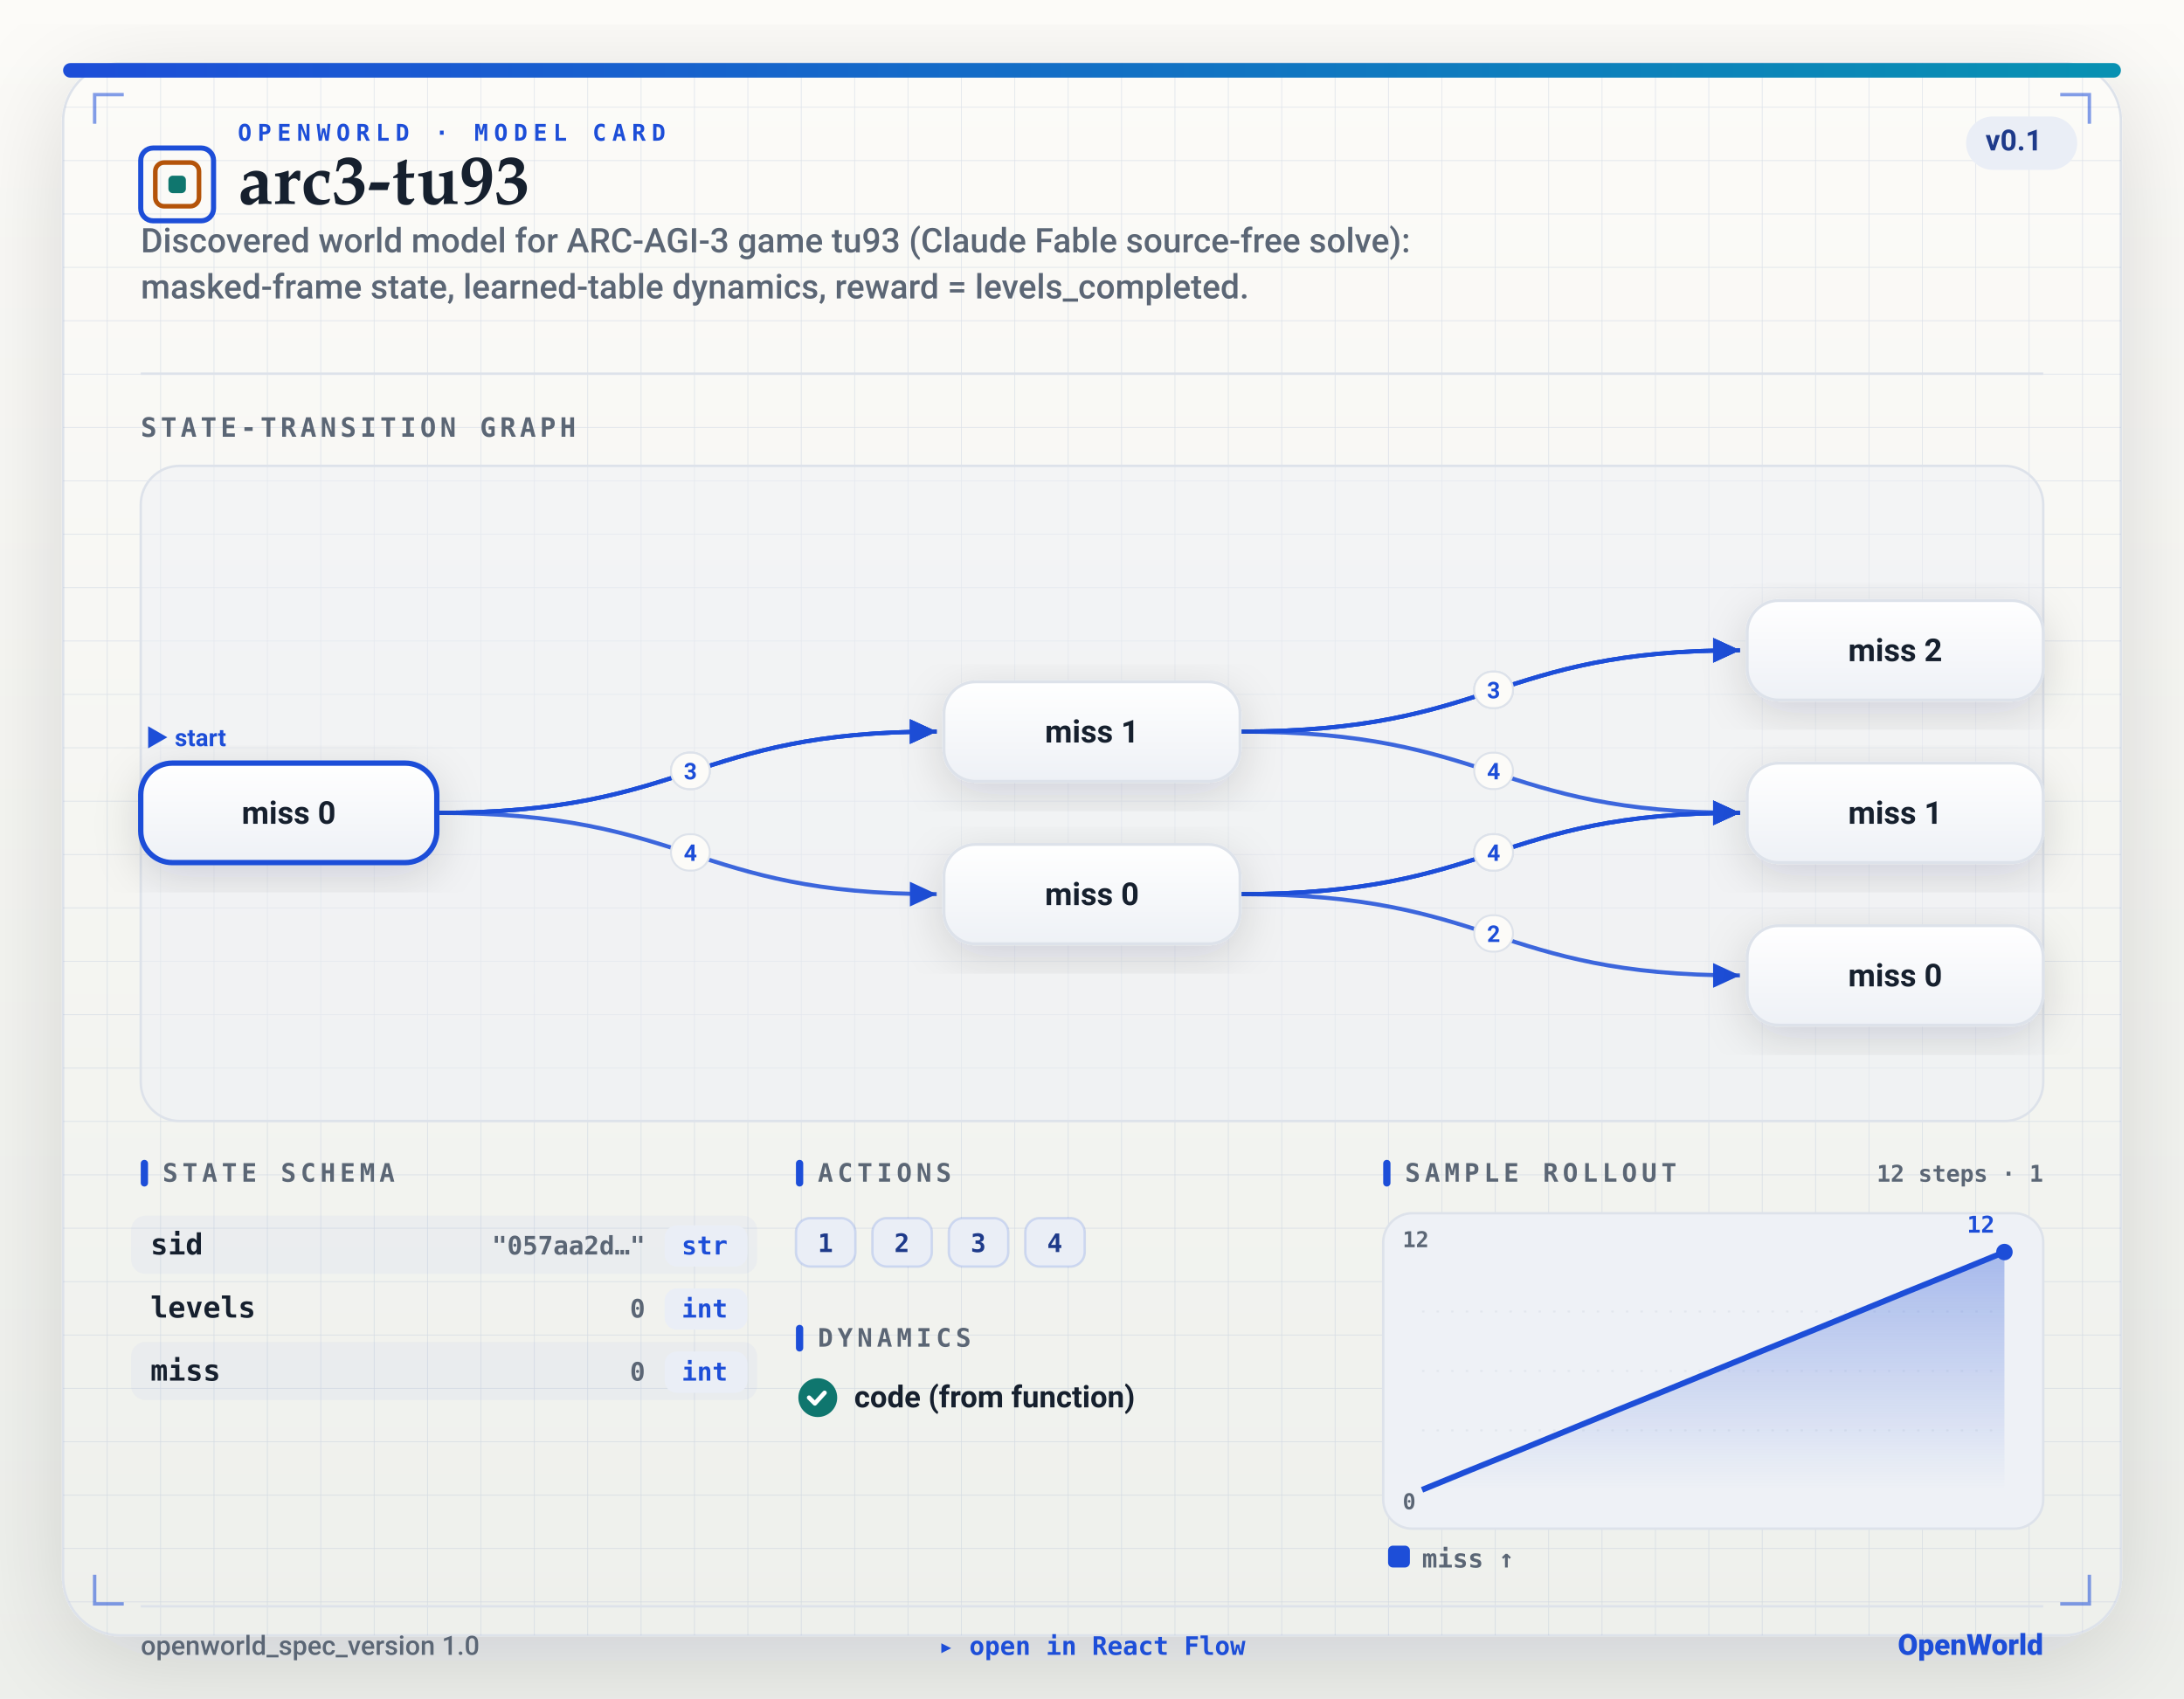
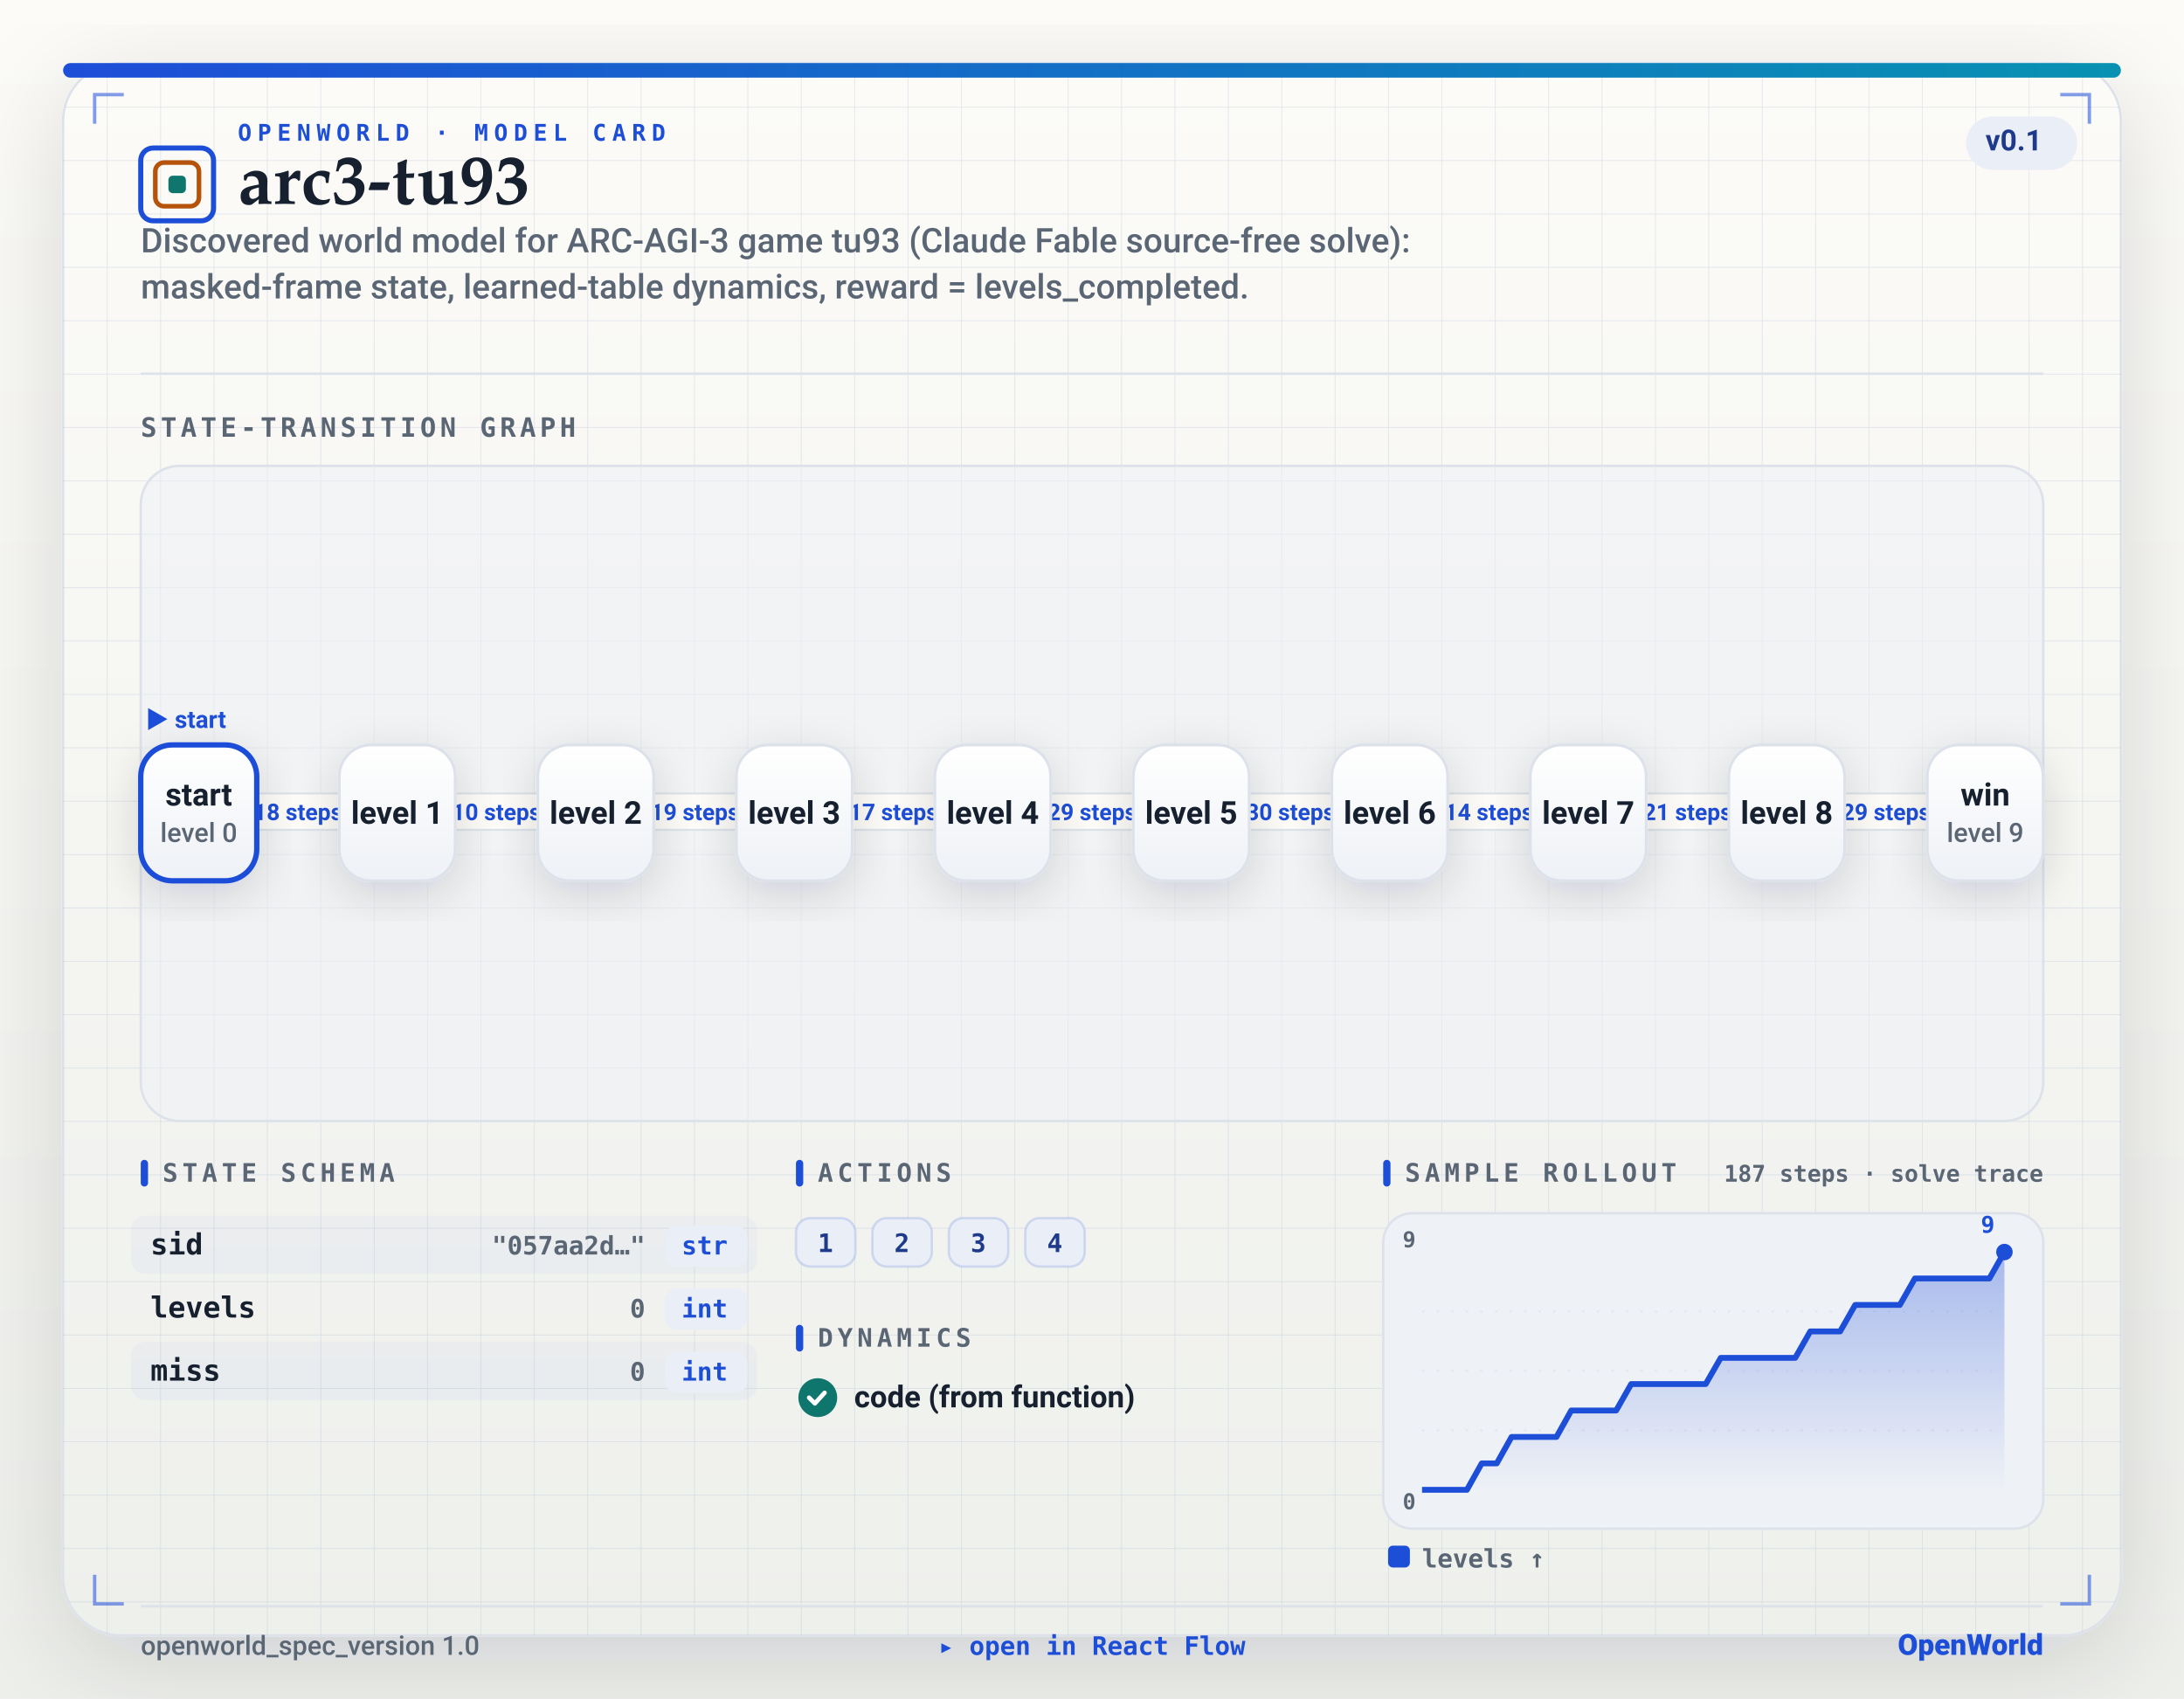
<svg xmlns="http://www.w3.org/2000/svg" viewBox="0 0 900 700" width="900" height="700" font-family="-apple-system,BlinkMacSystemFont,Segoe UI,Roboto,Helvetica,Arial,sans-serif">
  <defs>
    <linearGradient id="gbg" x1="0" y1="0" x2="0" y2="1">
      <stop offset="0" stop-color="#fcfbf8" />
      <stop offset="1" stop-color="#eef0ec" />
    </linearGradient>
    <linearGradient id="gnode" x1="0" y1="0" x2="0" y2="1">
      <stop offset="0" stop-color="#ffffff" />
      <stop offset="1" stop-color="#eef1f6" />
    </linearGradient>
    <linearGradient id="gacc" x1="0" y1="0" x2="1" y2="0">
      <stop offset="0" stop-color="#1d4ed8" />
      <stop offset="1" stop-color="#0891b2" />
    </linearGradient>
    <linearGradient id="garea" x1="0" y1="0" x2="0" y2="1">
      <stop offset="0" stop-color="#1d4ed8" stop-opacity="0.34" />
      <stop offset="1" stop-color="#1d4ed8" stop-opacity="0" />
    </linearGradient>
    <filter id="sh" x="-30%" y="-30%" width="160%" height="160%">
      <feDropShadow dx="0" dy="5" stdDeviation="9" flood-color="#16202e" flood-opacity="0.14" />
    </filter>
    <filter id="shsoft" x="-40%" y="-40%" width="180%" height="180%">
      <feDropShadow dx="0" dy="10" stdDeviation="22" flood-color="#16202e" flood-opacity="0.14" />
    </filter>
    <marker id="arr" markerWidth="9" markerHeight="9" refX="6.5" refY="3" orient="auto">
      <path d="M0,0 L6.5,3 L0,6 Z" fill="#1d4ed8" />
    </marker>
    <marker id="arrUp" markerWidth="9" markerHeight="9" refX="3" refY="6.2" orient="auto">
      <path d="M0,6.2 L3,0 L6,6.2 Z" fill="#0f766e" />
    </marker>
    <pattern id="grid" width="24" height="24" patternUnits="userSpaceOnUse">
      <path d="M24 0 H0 V24" fill="none" stroke="#8aa0c2" stroke-width="0.6" opacity="0.35" />
    </pattern>
    <pattern id="gridFine" width="22" height="22" patternUnits="userSpaceOnUse">
      <path d="M22 0 H0 V22" fill="none" stroke="#8aa0c2" stroke-width="0.5" opacity="0.28" />
    </pattern>
    <filter id="glow" x="-60%" y="-60%" width="220%" height="220%">
      <feGaussianBlur stdDeviation="2.4" result="b" />
      <feMerge>
        <feMergeNode in="b" />
        <feMergeNode in="SourceGraphic" />
      </feMerge>
    </filter>
  </defs>
  <rect x="0" y="0" width="900" height="700" fill="url(#gbg)" />
  <g filter="url(#shsoft)">
    <rect x="26" y="26" width="848" height="648" rx="24" fill="url(#gbg)" stroke="#dde2ea" stroke-width="1" />
  </g>
  <clipPath id="pc">
    <rect x="26" y="26" width="848" height="648" rx="24" />
  </clipPath>
  <rect x="26" y="26" width="848" height="648" fill="url(#gridFine)" clip-path="url(#pc)" />
  <rect x="26" y="26" width="848" height="6" rx="3" fill="url(#gacc)" />
  <path d="M 39 51 L 39 39 L 51 39" fill="none" stroke="#1d4ed8" stroke-width="1.4" opacity="0.55" />
  <path d="M 861 51 L 861 39 L 849 39" fill="none" stroke="#1d4ed8" stroke-width="1.4" opacity="0.55" />
  <path d="M 39 649 L 39 661 L 51 661" fill="none" stroke="#1d4ed8" stroke-width="1.4" opacity="0.55" />
  <path d="M 861 649 L 861 661 L 849 661" fill="none" stroke="#1d4ed8" stroke-width="1.4" opacity="0.55" />
  <g transform="translate(73.0,76.0)">
    <rect x="-15.0" y="-15.0" width="30.0" height="30.0" rx="5.1" fill="none" stroke="#1d4ed8" stroke-width="2.1" />
    <rect x="-9.0" y="-9.0" width="18.0" height="18.0" rx="3.6" fill="none" stroke="#b45309" stroke-width="1.9" />
    <rect x="-3.6" y="-3.6" width="7.2" height="7.2" rx="1.8" fill="#0f766e" />
  </g>
  <text x="98.0" y="58.0" font-size="9.5" font-weight="700" fill="#1d4ed8" letter-spacing="2.4" font-family="ui-monospace,SFMono-Regular,Menlo,Consolas,monospace">OPENWORLD · MODEL CARD</text>
  <text x="98.0" y="84.0" font-size="29" font-weight="700" fill="#16202e" font-family="'Iowan Old Style','Palatino Linotype',Palatino,Georgia,serif">arc3-tu93</text>
  <text x="58.0" y="104.0" font-size="14" font-weight="500" fill="#5b6675">Discovered world model for ARC-AGI-3 game tu93 (Claude Fable source-free solve):</text>
  <text x="58.0" y="123.0" font-size="14" font-weight="500" fill="#5b6675">masked-frame state, learned-table dynamics, reward = levels_completed.</text>
  <rect x="810.2" y="48.0" width="45.8" height="22" rx="11.0" fill="#eaeef6" />
  <text x="818.2" y="62.0" font-size="12" font-weight="600" fill="#1e3a8a">v0.1</text>
  <line x1="58" y1="154.0" x2="842" y2="154.0" stroke="#dde2ea" stroke-width="1" />
  <rect x="58" y="192.0" width="784" height="270.0" rx="16" fill="#eef1f6" fill-opacity="0.5" stroke="#dde2ea" stroke-width="1" />
  <text x="58.0" y="180.0" font-size="11" font-weight="700" fill="#5b6675" letter-spacing="1.6" font-family="ui-monospace,SFMono-Regular,Menlo,Consolas,monospace">STATE-TRANSITION GRAPH</text>
-   <path d="M 180.0 335.0 C 284.5 335.0, 284.5 301.5, 386.0 301.5" fill="none" stroke="#1d4ed8" stroke-width="1.7" stroke-opacity="0.85" marker-end="url(#arr)" />
-   <rect x="276.5" y="310.2" width="16.0" height="15" rx="7.5" fill="#fcfbf8" stroke="#dde2ea" stroke-width="0.8" />
-   <text x="284.5" y="321.2" font-size="9.5" font-weight="600" fill="#1d4ed8" text-anchor="middle">1</text>
-   <path d="M 180.0 335.0 C 284.5 335.0, 284.5 301.5, 386.0 301.5" fill="none" stroke="#1d4ed8" stroke-width="1.7" stroke-opacity="0.85" marker-end="url(#arr)" />
-   <rect x="276.5" y="310.2" width="16.0" height="15" rx="7.5" fill="#fcfbf8" stroke="#dde2ea" stroke-width="0.8" />
-   <text x="284.5" y="321.2" font-size="9.5" font-weight="600" fill="#1d4ed8" text-anchor="middle">2</text>
-   <path d="M 180.0 335.0 C 284.5 335.0, 284.5 301.5, 386.0 301.5" fill="none" stroke="#1d4ed8" stroke-width="1.7" stroke-opacity="0.85" marker-end="url(#arr)" />
-   <rect x="276.5" y="310.2" width="16.0" height="15" rx="7.5" fill="#fcfbf8" stroke="#dde2ea" stroke-width="0.8" />
-   <text x="284.5" y="321.2" font-size="9.5" font-weight="600" fill="#1d4ed8" text-anchor="middle">3</text>
-   <path d="M 180.0 335.0 C 284.5 335.0, 284.5 368.5, 386.0 368.5" fill="none" stroke="#1d4ed8" stroke-width="1.7" stroke-opacity="0.85" marker-end="url(#arr)" />
-   <rect x="276.5" y="343.8" width="16.0" height="15" rx="7.5" fill="#fcfbf8" stroke="#dde2ea" stroke-width="0.8" />
-   <text x="284.5" y="354.8" font-size="9.5" font-weight="600" fill="#1d4ed8" text-anchor="middle">4</text>
-   <path d="M 511.0 301.5 C 615.5 301.5, 615.5 268.0, 717.0 268.0" fill="none" stroke="#1d4ed8" stroke-width="1.7" stroke-opacity="0.85" marker-end="url(#arr)" />
-   <rect x="607.5" y="276.8" width="16.0" height="15" rx="7.5" fill="#fcfbf8" stroke="#dde2ea" stroke-width="0.8" />
-   <text x="615.5" y="287.8" font-size="9.5" font-weight="600" fill="#1d4ed8" text-anchor="middle">1</text>
-   <path d="M 511.0 301.5 C 615.5 301.5, 615.5 268.0, 717.0 268.0" fill="none" stroke="#1d4ed8" stroke-width="1.7" stroke-opacity="0.85" marker-end="url(#arr)" />
-   <rect x="607.5" y="276.8" width="16.0" height="15" rx="7.5" fill="#fcfbf8" stroke="#dde2ea" stroke-width="0.8" />
-   <text x="615.5" y="287.8" font-size="9.5" font-weight="600" fill="#1d4ed8" text-anchor="middle">2</text>
-   <path d="M 511.0 301.5 C 615.5 301.5, 615.5 268.0, 717.0 268.0" fill="none" stroke="#1d4ed8" stroke-width="1.7" stroke-opacity="0.85" marker-end="url(#arr)" />
-   <rect x="607.5" y="276.8" width="16.0" height="15" rx="7.5" fill="#fcfbf8" stroke="#dde2ea" stroke-width="0.8" />
-   <text x="615.5" y="287.8" font-size="9.5" font-weight="600" fill="#1d4ed8" text-anchor="middle">3</text>
-   <path d="M 511.0 301.5 C 615.5 301.5, 615.5 335.0, 717.0 335.0" fill="none" stroke="#1d4ed8" stroke-width="1.7" stroke-opacity="0.85" marker-end="url(#arr)" />
-   <rect x="607.5" y="310.2" width="16.0" height="15" rx="7.5" fill="#fcfbf8" stroke="#dde2ea" stroke-width="0.8" />
-   <text x="615.5" y="321.2" font-size="9.5" font-weight="600" fill="#1d4ed8" text-anchor="middle">4</text>
-   <path d="M 511.0 368.5 C 615.5 368.5, 615.5 335.0, 717.0 335.0" fill="none" stroke="#1d4ed8" stroke-width="1.7" stroke-opacity="0.85" marker-end="url(#arr)" />
-   <rect x="607.5" y="343.8" width="16.0" height="15" rx="7.5" fill="#fcfbf8" stroke="#dde2ea" stroke-width="0.8" />
-   <text x="615.5" y="354.8" font-size="9.5" font-weight="600" fill="#1d4ed8" text-anchor="middle">1</text>
-   <path d="M 511.0 368.5 C 615.5 368.5, 615.5 402.0, 717.0 402.0" fill="none" stroke="#1d4ed8" stroke-width="1.7" stroke-opacity="0.85" marker-end="url(#arr)" />
-   <rect x="607.5" y="377.2" width="16.0" height="15" rx="7.5" fill="#fcfbf8" stroke="#dde2ea" stroke-width="0.8" />
-   <text x="615.5" y="388.2" font-size="9.5" font-weight="600" fill="#1d4ed8" text-anchor="middle">2</text>
-   <path d="M 511.0 368.5 C 615.5 368.5, 615.5 335.0, 717.0 335.0" fill="none" stroke="#1d4ed8" stroke-width="1.7" stroke-opacity="0.85" marker-end="url(#arr)" />
-   <rect x="607.5" y="343.8" width="16.0" height="15" rx="7.5" fill="#fcfbf8" stroke="#dde2ea" stroke-width="0.8" />
-   <text x="615.5" y="354.8" font-size="9.5" font-weight="600" fill="#1d4ed8" text-anchor="middle">3</text>
-   <path d="M 511.0 368.5 C 615.5 368.5, 615.5 335.0, 717.0 335.0" fill="none" stroke="#1d4ed8" stroke-width="1.7" stroke-opacity="0.85" marker-end="url(#arr)" />
-   <rect x="607.5" y="343.8" width="16.0" height="15" rx="7.5" fill="#fcfbf8" stroke="#dde2ea" stroke-width="0.8" />
-   <text x="615.5" y="354.8" font-size="9.5" font-weight="600" fill="#1d4ed8" text-anchor="middle">4</text>
+   <path d="M 105.8 335.0 C 122.8 335.0, 122.8 335.0, 136.8 335.0" fill="none" stroke="#1d4ed8" stroke-width="1.7" stroke-opacity="0.85" marker-end="url(#arr)" />
+   <rect x="93.8" y="327.0" width="58.0" height="15" rx="7.5" fill="#fcfbf8" stroke="#dde2ea" stroke-width="0.8" />
+   <text x="122.8" y="338.0" font-size="9.5" font-weight="600" fill="#1d4ed8" text-anchor="middle">18 steps</text>
+   <path d="M 187.6 335.0 C 204.6 335.0, 204.6 335.0, 218.6 335.0" fill="none" stroke="#1d4ed8" stroke-width="1.7" stroke-opacity="0.85" marker-end="url(#arr)" />
+   <rect x="175.6" y="327.0" width="58.0" height="15" rx="7.5" fill="#fcfbf8" stroke="#dde2ea" stroke-width="0.8" />
+   <text x="204.6" y="338.0" font-size="9.5" font-weight="600" fill="#1d4ed8" text-anchor="middle">10 steps</text>
+   <path d="M 269.4 335.0 C 286.4 335.0, 286.4 335.0, 300.4 335.0" fill="none" stroke="#1d4ed8" stroke-width="1.7" stroke-opacity="0.85" marker-end="url(#arr)" />
+   <rect x="257.4" y="327.0" width="58.0" height="15" rx="7.5" fill="#fcfbf8" stroke="#dde2ea" stroke-width="0.8" />
+   <text x="286.4" y="338.0" font-size="9.5" font-weight="600" fill="#1d4ed8" text-anchor="middle">19 steps</text>
+   <path d="M 351.2 335.0 C 368.2 335.0, 368.2 335.0, 382.2 335.0" fill="none" stroke="#1d4ed8" stroke-width="1.7" stroke-opacity="0.85" marker-end="url(#arr)" />
+   <rect x="339.2" y="327.0" width="58.0" height="15" rx="7.5" fill="#fcfbf8" stroke="#dde2ea" stroke-width="0.8" />
+   <text x="368.2" y="338.0" font-size="9.5" font-weight="600" fill="#1d4ed8" text-anchor="middle">17 steps</text>
+   <path d="M 433.0 335.0 C 450.0 335.0, 450.0 335.0, 464.0 335.0" fill="none" stroke="#1d4ed8" stroke-width="1.7" stroke-opacity="0.85" marker-end="url(#arr)" />
+   <rect x="421.0" y="327.0" width="58.0" height="15" rx="7.5" fill="#fcfbf8" stroke="#dde2ea" stroke-width="0.8" />
+   <text x="450.0" y="338.0" font-size="9.5" font-weight="600" fill="#1d4ed8" text-anchor="middle">29 steps</text>
+   <path d="M 514.8 335.0 C 531.8 335.0, 531.8 335.0, 545.8 335.0" fill="none" stroke="#1d4ed8" stroke-width="1.7" stroke-opacity="0.85" marker-end="url(#arr)" />
+   <rect x="502.8" y="327.0" width="58.0" height="15" rx="7.5" fill="#fcfbf8" stroke="#dde2ea" stroke-width="0.8" />
+   <text x="531.8" y="338.0" font-size="9.5" font-weight="600" fill="#1d4ed8" text-anchor="middle">30 steps</text>
+   <path d="M 596.6 335.0 C 613.6 335.0, 613.6 335.0, 627.6 335.0" fill="none" stroke="#1d4ed8" stroke-width="1.7" stroke-opacity="0.85" marker-end="url(#arr)" />
+   <rect x="584.6" y="327.0" width="58.0" height="15" rx="7.5" fill="#fcfbf8" stroke="#dde2ea" stroke-width="0.8" />
+   <text x="613.6" y="338.0" font-size="9.5" font-weight="600" fill="#1d4ed8" text-anchor="middle">14 steps</text>
+   <path d="M 678.4 335.0 C 695.4 335.0, 695.4 335.0, 709.4 335.0" fill="none" stroke="#1d4ed8" stroke-width="1.7" stroke-opacity="0.85" marker-end="url(#arr)" />
+   <rect x="666.4" y="327.0" width="58.0" height="15" rx="7.5" fill="#fcfbf8" stroke="#dde2ea" stroke-width="0.8" />
+   <text x="695.4" y="338.0" font-size="9.5" font-weight="600" fill="#1d4ed8" text-anchor="middle">21 steps</text>
+   <path d="M 760.2 335.0 C 777.2 335.0, 777.2 335.0, 791.2 335.0" fill="none" stroke="#1d4ed8" stroke-width="1.7" stroke-opacity="0.85" marker-end="url(#arr)" />
+   <rect x="748.2" y="327.0" width="58.0" height="15" rx="7.5" fill="#fcfbf8" stroke="#dde2ea" stroke-width="0.8" />
+   <text x="777.2" y="338.0" font-size="9.5" font-weight="600" fill="#1d4ed8" text-anchor="middle">29 steps</text>
  <g filter="url(#sh)">
-     <rect x="58.0" y="314.5" width="122.0" height="41.0" rx="13" fill="url(#gnode)" stroke="#1d4ed8" stroke-width="2.2" />
+     <rect x="58.0" y="307.0" width="47.8" height="56.0" rx="13" fill="url(#gnode)" stroke="#1d4ed8" stroke-width="2.2" />
  </g>
-   <text x="60.0" y="307.5" font-size="10" font-weight="700" fill="#1d4ed8">▶ start</text>
-   <text x="119.0" y="339.5" font-size="13" font-weight="700" fill="#16202e" text-anchor="middle">miss 0</text>
+   <text x="60.0" y="300.0" font-size="10" font-weight="700" fill="#1d4ed8">▶ start</text>
+   <text x="81.9" y="332.0" font-size="13" font-weight="700" fill="#16202e" text-anchor="middle">start</text>
+   <text x="81.9" y="347.0" font-size="11" font-weight="500" fill="#5b6675" text-anchor="middle">level 0</text>
  <g filter="url(#sh)">
-     <rect x="389.0" y="281.0" width="122.0" height="41.0" rx="13" fill="url(#gnode)" stroke="#dde2ea" stroke-width="1.2" />
+     <rect x="139.8" y="307.0" width="47.8" height="56.0" rx="13" fill="url(#gnode)" stroke="#dde2ea" stroke-width="1.2" />
  </g>
-   <text x="450.0" y="306.0" font-size="13" font-weight="700" fill="#16202e" text-anchor="middle">miss 1</text>
+   <text x="163.7" y="339.5" font-size="13" font-weight="700" fill="#16202e" text-anchor="middle">level 1</text>
  <g filter="url(#sh)">
-     <rect x="389.0" y="348.0" width="122.0" height="41.0" rx="13" fill="url(#gnode)" stroke="#dde2ea" stroke-width="1.2" />
+     <rect x="221.6" y="307.0" width="47.8" height="56.0" rx="13" fill="url(#gnode)" stroke="#dde2ea" stroke-width="1.2" />
  </g>
-   <text x="450.0" y="373.0" font-size="13" font-weight="700" fill="#16202e" text-anchor="middle">miss 0</text>
+   <text x="245.5" y="339.5" font-size="13" font-weight="700" fill="#16202e" text-anchor="middle">level 2</text>
  <g filter="url(#sh)">
-     <rect x="720.0" y="247.5" width="122.0" height="41.0" rx="13" fill="url(#gnode)" stroke="#dde2ea" stroke-width="1.2" />
+     <rect x="303.4" y="307.0" width="47.8" height="56.0" rx="13" fill="url(#gnode)" stroke="#dde2ea" stroke-width="1.2" />
  </g>
-   <text x="781.0" y="272.5" font-size="13" font-weight="700" fill="#16202e" text-anchor="middle">miss 2</text>
+   <text x="327.3" y="339.5" font-size="13" font-weight="700" fill="#16202e" text-anchor="middle">level 3</text>
  <g filter="url(#sh)">
-     <rect x="720.0" y="314.5" width="122.0" height="41.0" rx="13" fill="url(#gnode)" stroke="#dde2ea" stroke-width="1.2" />
+     <rect x="385.2" y="307.0" width="47.8" height="56.0" rx="13" fill="url(#gnode)" stroke="#dde2ea" stroke-width="1.2" />
  </g>
-   <text x="781.0" y="339.5" font-size="13" font-weight="700" fill="#16202e" text-anchor="middle">miss 1</text>
+   <text x="409.1" y="339.5" font-size="13" font-weight="700" fill="#16202e" text-anchor="middle">level 4</text>
  <g filter="url(#sh)">
-     <rect x="720.0" y="381.5" width="122.0" height="41.0" rx="13" fill="url(#gnode)" stroke="#dde2ea" stroke-width="1.2" />
+     <rect x="467.0" y="307.0" width="47.8" height="56.0" rx="13" fill="url(#gnode)" stroke="#dde2ea" stroke-width="1.2" />
  </g>
-   <text x="781.0" y="406.5" font-size="13" font-weight="700" fill="#16202e" text-anchor="middle">miss 0</text>
+   <text x="490.9" y="339.5" font-size="13" font-weight="700" fill="#16202e" text-anchor="middle">level 5</text>
+   <g filter="url(#sh)">
+     <rect x="548.8" y="307.0" width="47.8" height="56.0" rx="13" fill="url(#gnode)" stroke="#dde2ea" stroke-width="1.2" />
+   </g>
+   <text x="572.7" y="339.5" font-size="13" font-weight="700" fill="#16202e" text-anchor="middle">level 6</text>
+   <g filter="url(#sh)">
+     <rect x="630.6" y="307.0" width="47.8" height="56.0" rx="13" fill="url(#gnode)" stroke="#dde2ea" stroke-width="1.2" />
+   </g>
+   <text x="654.5" y="339.5" font-size="13" font-weight="700" fill="#16202e" text-anchor="middle">level 7</text>
+   <g filter="url(#sh)">
+     <rect x="712.4" y="307.0" width="47.8" height="56.0" rx="13" fill="url(#gnode)" stroke="#dde2ea" stroke-width="1.2" />
+   </g>
+   <text x="736.3" y="339.5" font-size="13" font-weight="700" fill="#16202e" text-anchor="middle">level 8</text>
+   <g filter="url(#sh)">
+     <rect x="794.2" y="307.0" width="47.8" height="56.0" rx="13" fill="url(#gnode)" stroke="#dde2ea" stroke-width="1.2" />
+   </g>
+   <text x="818.1" y="332.0" font-size="13" font-weight="700" fill="#16202e" text-anchor="middle">win</text>
+   <text x="818.1" y="347.0" font-size="11" font-weight="500" fill="#5b6675" text-anchor="middle">level 9</text>
  <rect x="58.0" y="478.0" width="3" height="11" rx="1.5" fill="#1d4ed8" />
  <text x="67.0" y="487.0" font-size="10.5" font-weight="700" fill="#5b6675" letter-spacing="1.8" font-family="ui-monospace,SFMono-Regular,Menlo,Consolas,monospace">STATE SCHEMA</text>
  <rect x="54.0" y="501.0" width="258.0" height="24" rx="6" fill="#1d4ed8" fill-opacity="0.035" />
  <text x="62.0" y="517.0" font-size="12" font-weight="600" fill="#16202e" font-family="ui-monospace,SFMono-Regular,Menlo,Consolas,monospace">sid</text>
  <rect x="273.9" y="505.0" width="34.1" height="17" rx="5" fill="#eaeef6" />
  <text x="280.9" y="517.0" font-size="10.5" font-weight="700" fill="#1d4ed8" font-family="ui-monospace,SFMono-Regular,Menlo,Consolas,monospace">str</text>
  <text x="265.9" y="517.0" font-size="10.5" font-weight="600" fill="#5b6675" text-anchor="end" font-family="ui-monospace,SFMono-Regular,Menlo,Consolas,monospace">"057aa2d…"</text>
  <text x="62.0" y="543.0" font-size="12" font-weight="600" fill="#16202e" font-family="ui-monospace,SFMono-Regular,Menlo,Consolas,monospace">levels</text>
  <rect x="273.9" y="531.0" width="34.1" height="17" rx="5" fill="#eaeef6" />
  <text x="280.9" y="543.0" font-size="10.5" font-weight="700" fill="#1d4ed8" font-family="ui-monospace,SFMono-Regular,Menlo,Consolas,monospace">int</text>
  <text x="265.9" y="543.0" font-size="10.5" font-weight="600" fill="#5b6675" text-anchor="end" font-family="ui-monospace,SFMono-Regular,Menlo,Consolas,monospace">0</text>
  <rect x="54.0" y="553.0" width="258.0" height="24" rx="6" fill="#1d4ed8" fill-opacity="0.035" />
  <text x="62.0" y="569.0" font-size="12" font-weight="600" fill="#16202e" font-family="ui-monospace,SFMono-Regular,Menlo,Consolas,monospace">miss</text>
  <rect x="273.9" y="557.0" width="34.1" height="17" rx="5" fill="#eaeef6" />
  <text x="280.9" y="569.0" font-size="10.5" font-weight="700" fill="#1d4ed8" font-family="ui-monospace,SFMono-Regular,Menlo,Consolas,monospace">int</text>
  <text x="265.9" y="569.0" font-size="10.5" font-weight="600" fill="#5b6675" text-anchor="end" font-family="ui-monospace,SFMono-Regular,Menlo,Consolas,monospace">0</text>
  <rect x="328.0" y="478.0" width="3" height="11" rx="1.5" fill="#1d4ed8" />
  <text x="337.0" y="487.0" font-size="10.5" font-weight="700" fill="#5b6675" letter-spacing="1.8" font-family="ui-monospace,SFMono-Regular,Menlo,Consolas,monospace">ACTIONS</text>
  <rect x="328.0" y="502.0" width="24.5" height="20" rx="6" fill="#eaeef6" stroke="#1d4ed8" stroke-width="1" stroke-opacity="0.16" />
  <text x="337.0" y="516.0" font-size="10.5" font-weight="600" fill="#1e3a8a" font-family="ui-monospace,SFMono-Regular,Menlo,Consolas,monospace">1</text>
  <rect x="359.5" y="502.0" width="24.5" height="20" rx="6" fill="#eaeef6" stroke="#1d4ed8" stroke-width="1" stroke-opacity="0.16" />
  <text x="368.5" y="516.0" font-size="10.5" font-weight="600" fill="#1e3a8a" font-family="ui-monospace,SFMono-Regular,Menlo,Consolas,monospace">2</text>
  <rect x="391.0" y="502.0" width="24.5" height="20" rx="6" fill="#eaeef6" stroke="#1d4ed8" stroke-width="1" stroke-opacity="0.16" />
  <text x="400.0" y="516.0" font-size="10.5" font-weight="600" fill="#1e3a8a" font-family="ui-monospace,SFMono-Regular,Menlo,Consolas,monospace">3</text>
  <rect x="422.5" y="502.0" width="24.5" height="20" rx="6" fill="#eaeef6" stroke="#1d4ed8" stroke-width="1" stroke-opacity="0.16" />
  <text x="431.5" y="516.0" font-size="10.5" font-weight="600" fill="#1e3a8a" font-family="ui-monospace,SFMono-Regular,Menlo,Consolas,monospace">4</text>
  <rect x="328.0" y="546.0" width="3" height="11" rx="1.5" fill="#1d4ed8" />
  <text x="337.0" y="555.0" font-size="10.5" font-weight="700" fill="#5b6675" letter-spacing="1.8" font-family="ui-monospace,SFMono-Regular,Menlo,Consolas,monospace">DYNAMICS</text>
  <circle cx="337.0" cy="576.0" r="8" fill="#0f766e" />
  <path d="M333.4,576.0 l2.4,2.4 l4-4.4" fill="none" stroke="#fff" stroke-width="1.8" stroke-linecap="round" stroke-linejoin="round" />
  <text x="352.0" y="580.0" font-size="12.5" font-weight="700" fill="#16202e">code (from function)</text>
  <rect x="570.0" y="478.0" width="3" height="11" rx="1.5" fill="#1d4ed8" />
  <text x="579.0" y="487.0" font-size="10.5" font-weight="700" fill="#5b6675" letter-spacing="1.8" font-family="ui-monospace,SFMono-Regular,Menlo,Consolas,monospace">SAMPLE ROLLOUT</text>
-   <text x="842.0" y="487.0" font-size="9.5" font-weight="600" fill="#5b6675" text-anchor="end" font-family="ui-monospace,SFMono-Regular,Menlo,Consolas,monospace">12 steps · 1</text>
+   <text x="842.0" y="487.0" font-size="9.5" font-weight="600" fill="#5b6675" text-anchor="end" font-family="ui-monospace,SFMono-Regular,Menlo,Consolas,monospace">187 steps · solve trace</text>
  <rect x="570.0" y="500.0" width="272.0" height="130" rx="12" fill="#eef1f6" stroke="#dde2ea" stroke-width="1" />
-   <text x="578.0" y="514.0" font-size="9" font-weight="600" fill="#5b6675" font-family="ui-monospace,SFMono-Regular,Menlo,Consolas,monospace">12</text>
+   <text x="578.0" y="514.0" font-size="9" font-weight="600" fill="#5b6675" font-family="ui-monospace,SFMono-Regular,Menlo,Consolas,monospace">9</text>
  <text x="578.0" y="622.0" font-size="9" font-weight="600" fill="#5b6675" font-family="ui-monospace,SFMono-Regular,Menlo,Consolas,monospace">0</text>
  <line x1="586.0" y1="540.5" x2="826.0" y2="540.5" stroke="#dde2ea" stroke-width="0.8" stroke-dasharray="1 5" opacity="0.7" />
  <line x1="586.0" y1="565.0" x2="826.0" y2="565.0" stroke="#dde2ea" stroke-width="0.8" stroke-dasharray="1 5" opacity="0.7" />
  <line x1="586.0" y1="589.5" x2="826.0" y2="589.5" stroke="#dde2ea" stroke-width="0.8" stroke-dasharray="1 5" opacity="0.7" />
-   <path class="series" d="M 586.0 614.0 L 586.0 614.0 L 606.0 605.8 L 626.0 597.7 L 646.0 589.5 L 666.0 581.3 L 686.0 573.2 L 706.0 565.0 L 726.0 556.8 L 746.0 548.7 L 766.0 540.5 L 786.0 532.3 L 806.0 524.2 L 826.0 516.0 L 826.0 614.0 Z" fill="url(#garea)" />
-   <polyline class="series" points="586.0,614.0 606.0,605.8 626.0,597.7 646.0,589.5 666.0,581.3 686.0,573.2 706.0,565.0 726.0,556.8 746.0,548.7 766.0,540.5 786.0,532.3 806.0,524.2 826.0,516.0" fill="none" stroke="#1d4ed8" stroke-width="2.4" stroke-linejoin="round" />
+   <path class="series" d="M 586.0 614.0 L 586.0 614.0 L 592.2 614.0 L 598.3 614.0 L 604.5 614.0 L 610.6 603.1 L 616.8 603.1 L 622.9 592.2 L 629.1 592.2 L 635.2 592.2 L 641.4 592.2 L 647.5 581.3 L 653.7 581.3 L 659.8 581.3 L 666.0 581.3 L 672.2 570.4 L 678.3 570.4 L 684.5 570.4 L 690.6 570.4 L 696.8 570.4 L 702.9 570.4 L 709.1 559.6 L 715.2 559.6 L 721.4 559.6 L 727.5 559.6 L 733.7 559.6 L 739.8 559.6 L 746.0 548.7 L 752.2 548.7 L 758.3 548.7 L 764.5 537.8 L 770.6 537.8 L 776.8 537.8 L 782.9 537.8 L 789.1 526.9 L 795.2 526.9 L 801.4 526.9 L 807.5 526.9 L 813.7 526.9 L 819.8 526.9 L 826.0 516.0 L 826.0 614.0 Z" fill="url(#garea)" />
+   <polyline class="series" points="586.0,614.0 592.2,614.0 598.3,614.0 604.5,614.0 610.6,603.1 616.8,603.1 622.9,592.2 629.1,592.2 635.2,592.2 641.4,592.2 647.5,581.3 653.7,581.3 659.8,581.3 666.0,581.3 672.2,570.4 678.3,570.4 684.5,570.4 690.6,570.4 696.8,570.4 702.9,570.4 709.1,559.6 715.2,559.6 721.4,559.6 727.5,559.6 733.7,559.6 739.8,559.6 746.0,548.7 752.2,548.7 758.3,548.7 764.5,537.8 770.6,537.8 776.8,537.8 782.9,537.8 789.1,526.9 795.2,526.9 801.4,526.9 807.5,526.9 813.7,526.9 819.8,526.9 826.0,516.0" fill="none" stroke="#1d4ed8" stroke-width="2.4" stroke-linejoin="round" />
  <circle cx="826.0" cy="516.0" r="3.4" fill="#1d4ed8" />
-   <text x="822.0" y="508.0" font-size="9.5" font-weight="700" fill="#1d4ed8" text-anchor="end" font-family="ui-monospace,SFMono-Regular,Menlo,Consolas,monospace">12</text>
+   <text x="822.0" y="508.0" font-size="9.5" font-weight="700" fill="#1d4ed8" text-anchor="end" font-family="ui-monospace,SFMono-Regular,Menlo,Consolas,monospace">9</text>
  <rect x="572.0" y="637.0" width="9" height="9" rx="2" fill="#1d4ed8" />
-   <text x="586.0" y="646.0" font-size="10.5" font-weight="600" fill="#5b6675" font-family="ui-monospace,SFMono-Regular,Menlo,Consolas,monospace">miss ↑</text>
+   <text x="586.0" y="646.0" font-size="10.5" font-weight="600" fill="#5b6675" font-family="ui-monospace,SFMono-Regular,Menlo,Consolas,monospace">levels ↑</text>
  <line x1="58" y1="662.0" x2="842" y2="662.0" stroke="#dde2ea" stroke-width="1" />
  <text x="58.0" y="682.0" font-size="11" font-weight="500" fill="#5b6675">openworld_spec_version 1.0</text>
  <a href="https://play.reactflow.dev" target="_blank">
    <text x="450.0" y="682.0" font-size="10.5" font-weight="700" fill="#1d4ed8" text-anchor="middle" font-family="ui-monospace,SFMono-Regular,Menlo,Consolas,monospace">▸ open in React Flow</text>
  </a>
  <text x="842.0" y="682.0" font-size="12" font-weight="800" fill="#1d4ed8" text-anchor="end">OpenWorld</text>
</svg>
